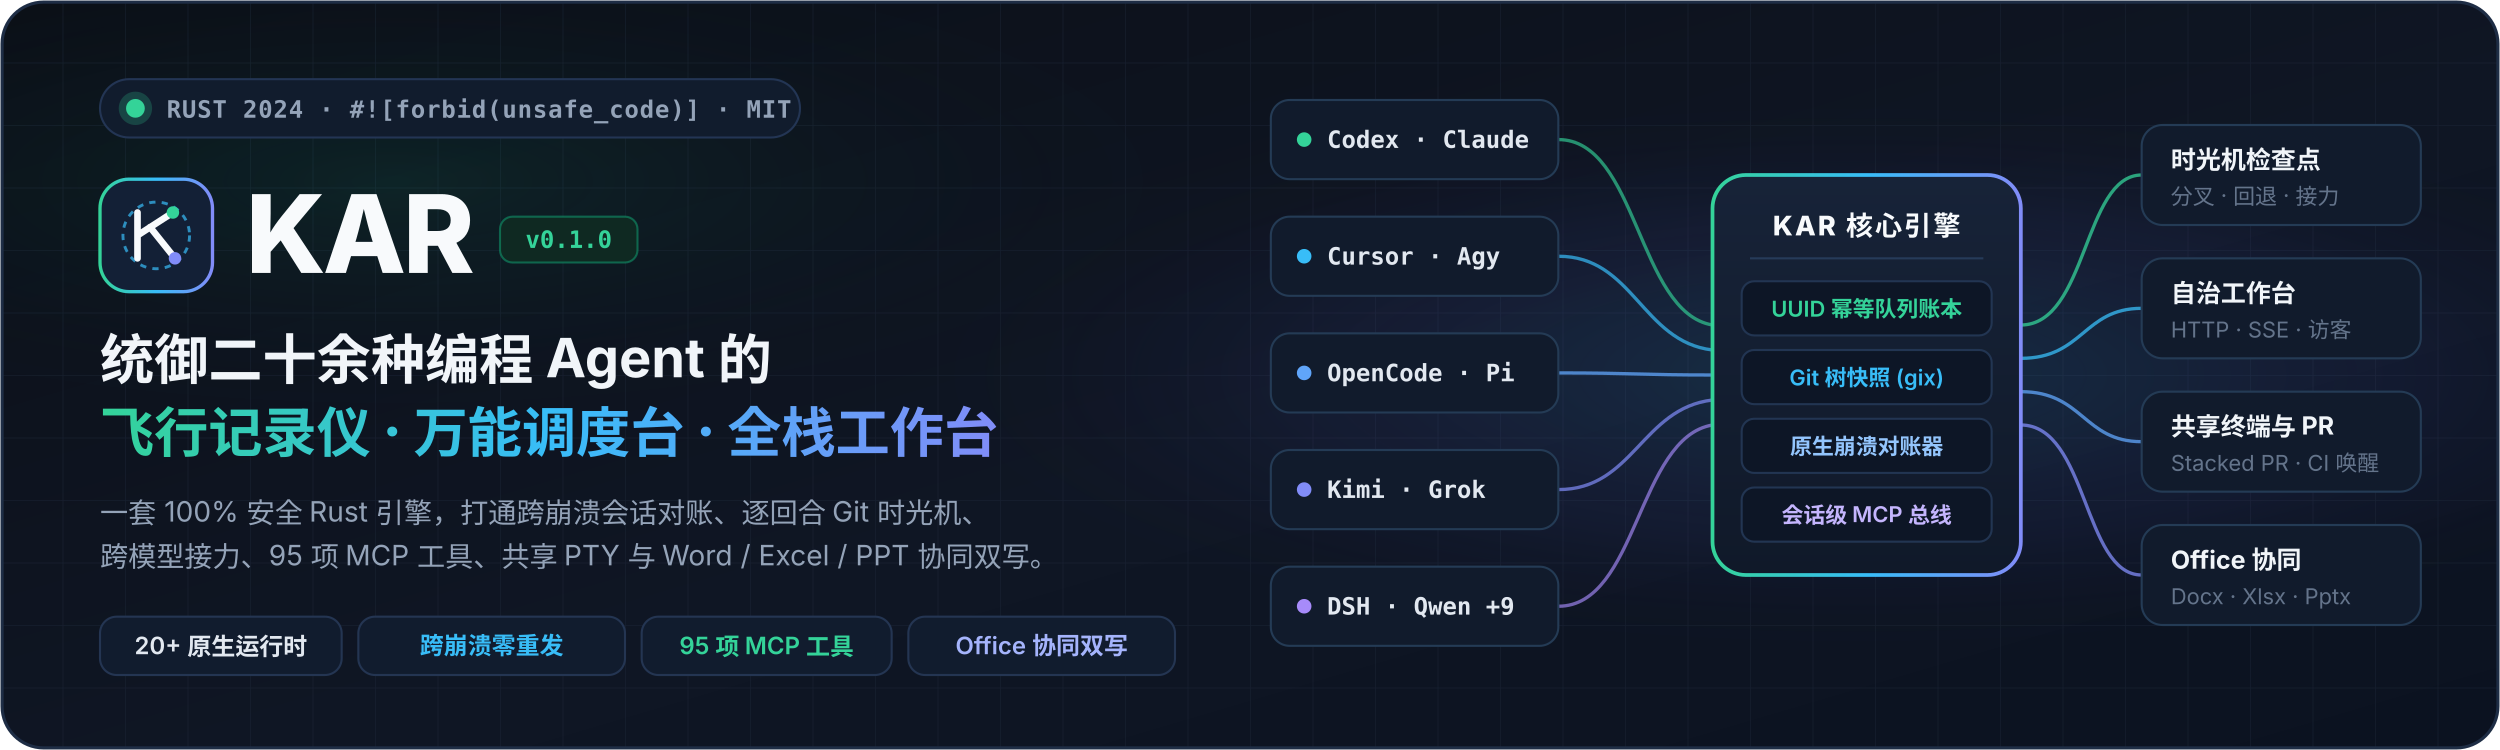
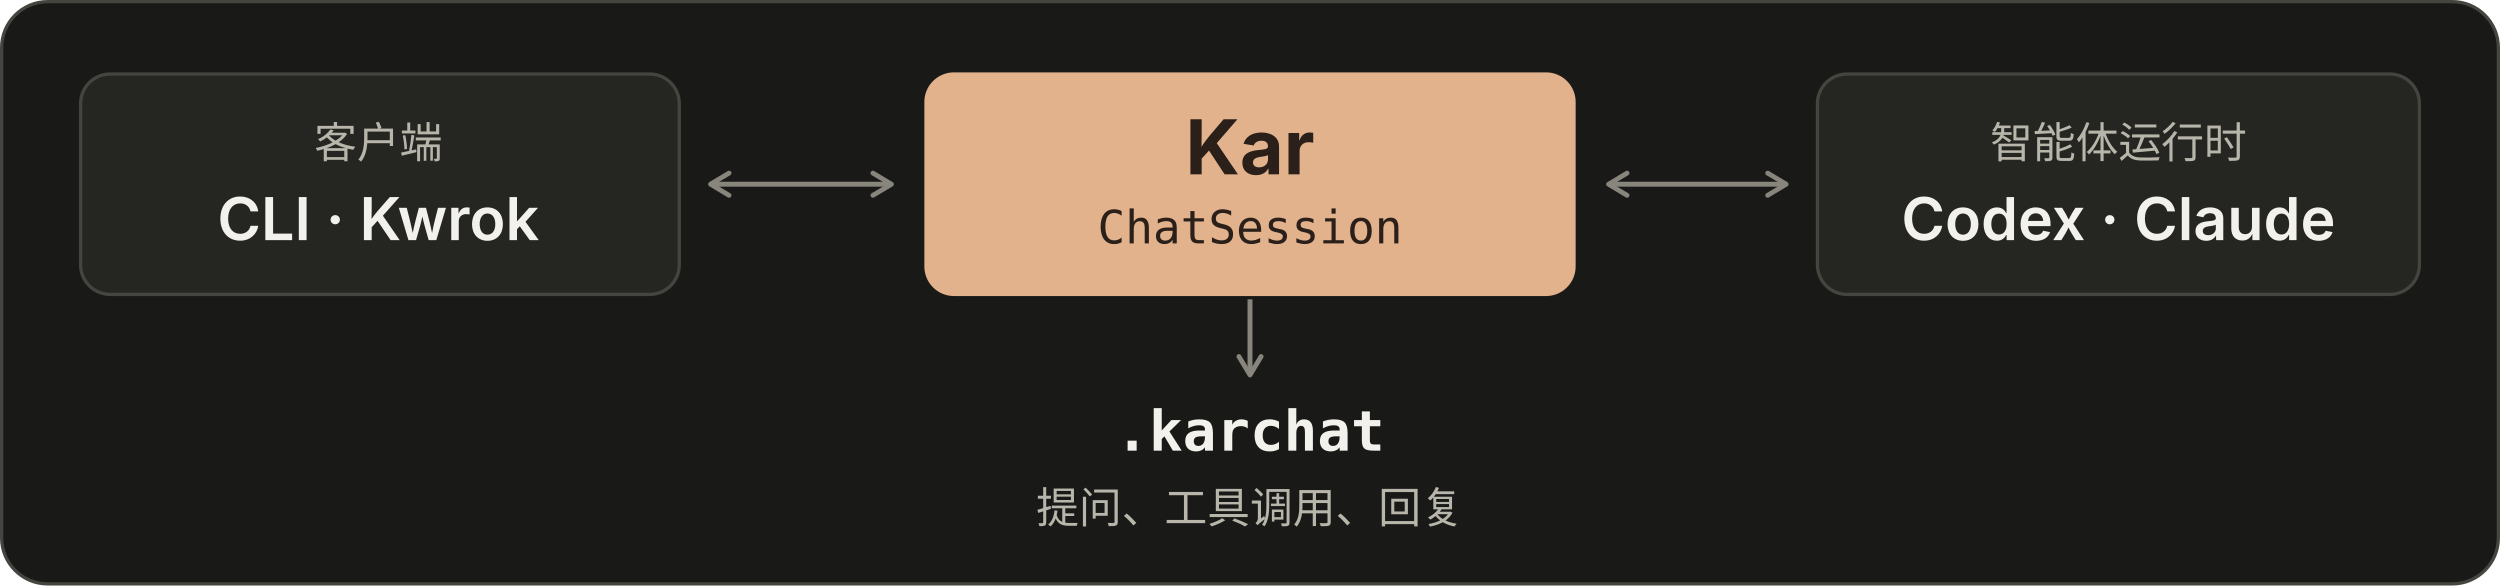
- <svg xmlns="http://www.w3.org/2000/svg" viewBox="0 0 1200 360" width="1200" height="360" role="img" aria-label="Kar — 统御二十余种编程 Agent 的飞行记录仪与全栈工作台">
+ <svg xmlns="http://www.w3.org/2000/svg" width="760" height="178" viewBox="0 0 760 178" role="img" aria-labelledby="title desc">
  <defs>
-     <linearGradient id="bg" x1="0" y1="0" x2="1" y2="1">
-       <stop offset="0%" stop-color="#0B0F17" />
-       <stop offset="55%" stop-color="#0F1624" />
-       <stop offset="100%" stop-color="#0B1220" />
-     </linearGradient>
-     <radialGradient id="glowA" cx="0.74" cy="0.5" r="0.38">
-       <stop offset="0%" stop-color="#38BDF8" stop-opacity="0.16" />
-       <stop offset="60%" stop-color="#6366F1" stop-opacity="0.06" />
-       <stop offset="100%" stop-color="#0B0F17" stop-opacity="0" />
-     </radialGradient>
-     <radialGradient id="glowB" cx="0.16" cy="0.24" r="0.34">
-       <stop offset="0%" stop-color="#10B981" stop-opacity="0.11" />
-       <stop offset="100%" stop-color="#0B0F17" stop-opacity="0" />
-     </radialGradient>
-     <linearGradient id="coreGrad" x1="0" y1="0" x2="0" y2="1">
-       <stop offset="0%" stop-color="#172338" />
-       <stop offset="100%" stop-color="#101929" />
-     </linearGradient>
-     <linearGradient id="accentGrad" x1="0" y1="0" x2="1" y2="0">
-       <stop offset="0%" stop-color="#34D399" />
-       <stop offset="50%" stop-color="#38BDF8" />
-       <stop offset="100%" stop-color="#818CF8" />
-     </linearGradient>
-     <pattern id="grid" width="30" height="30" patternUnits="userSpaceOnUse">
-       <path d="M 30 0 L 0 0 0 30" fill="none" stroke="#1E293B" stroke-width="0.7" stroke-opacity="0.55" />
-     </pattern>
+     <marker id="tip" viewBox="0 0 8 8" refX="6" refY="4" markerWidth="6" markerHeight="6" orient="auto-start-reverse">
+       <path d="M1 1l5 3-5 3" fill="none" stroke="#88867C" stroke-width="1.3" stroke-linejoin="round" stroke-linecap="round" />
+     </marker>
  </defs>
-   <rect x="1" y="1" width="1198" height="358" rx="20" fill="url(#bg)" />
-   <rect x="1" y="1" width="1198" height="358" rx="20" fill="url(#grid)" />
-   <rect x="1" y="1" width="1198" height="358" rx="20" fill="url(#glowA)" />
-   <rect x="1" y="1" width="1198" height="358" rx="20" fill="url(#glowB)" />
-   <rect x="1" y="1" width="1198" height="358" rx="20" fill="none" stroke="#1E2D45" stroke-width="1.5" />
-   <rect x="48" y="38" width="336" height="28" rx="14" fill="#111C2D" stroke="#233554" stroke-width="1" />
-   <circle cx="65" cy="52" r="4.5" fill="#34D399" />
-   <circle cx="65" cy="52" r="8" fill="#34D399" fill-opacity="0.22" />
-   <text x="80" y="56.5" fill="#94A3B8" font-family="ui-monospace, SFMono-Regular, Menlo, Monaco, Consolas, monospace" font-size="11.5" font-weight="600" letter-spacing="0.4">RUST 2024 · #![forbid(unsafe_code)] · MIT</text>
-   <g transform="translate(48, 86)">
-     <rect x="0" y="0" width="54" height="54" rx="14" fill="#132036" stroke="url(#accentGrad)" stroke-width="1.6" />
-     <circle cx="27" cy="27" r="16" fill="none" stroke="#38BDF8" stroke-width="1.4" stroke-dasharray="3 3" stroke-opacity="0.7" />
-     <path d="M18 16 V38 M18 27 L35 16 M24 23 L36 38" fill="none" stroke="#F8FAFC" stroke-width="3.2" stroke-linecap="round" stroke-linejoin="round" />
-     <circle cx="35" cy="16" r="3" fill="#34D399" />
-     <circle cx="36" cy="38" r="3" fill="#818CF8" />
-     <text x="70" y="45" fill="#F8FAFC" font-family="-apple-system, BlinkMacSystemFont, 'SF Pro Display', 'PingFang SC', 'Microsoft YaHei', sans-serif" font-size="52" font-weight="800" letter-spacing="-1.5">KAR</text>
-     <rect x="192" y="18" width="66" height="22" rx="6" fill="#0F2922" stroke="#10B981" stroke-opacity="0.45" />
-     <text x="225" y="33" text-anchor="middle" fill="#34D399" font-family="ui-monospace, SFMono-Regular, Menlo, monospace" font-size="11.5" font-weight="700">v0.1.0</text>
+   <rect x="0.5" y="0.5" width="759" height="177" rx="14" fill="#191918" stroke="#45443F" />
+   <g fill="#252522" stroke="#45443F">
+     <rect x="24.5" y="22.5" width="182" height="67" rx="9" />
+     <rect x="552.5" y="22.5" width="183" height="67" rx="9" />
  </g>
-   <text x="48" y="182" fill="#F1F5F9" font-family="-apple-system, BlinkMacSystemFont, 'PingFang SC', 'Hiragino Sans GB', 'Microsoft YaHei', sans-serif" font-size="26" font-weight="700">统御二十余种编程 Agent 的</text>
-   <text x="48" y="217" fill="url(#accentGrad)" font-family="-apple-system, BlinkMacSystemFont, 'PingFang SC', 'Hiragino Sans GB', 'Microsoft YaHei', sans-serif" font-size="26" font-weight="800">飞行记录仪 · 万能调度台 · 全栈工作台</text>
-   <text x="48" y="251" fill="#94A3B8" font-family="-apple-system, BlinkMacSystemFont, 'PingFang SC', 'Microsoft YaHei', sans-serif" font-size="13.5">一套 100% 安全 Rust 引擎，打通跨崩溃会话对账、逐回合 Git 时光机、</text>
-   <text x="48" y="272" fill="#94A3B8" font-family="-apple-system, BlinkMacSystemFont, 'PingFang SC', 'Microsoft YaHei', sans-serif" font-size="13.5">跨模型接力、95 项 MCP 工具、共享 PTY 与 Word / Excel / PPT 协同双写。</text>
-   <g font-family="-apple-system, BlinkMacSystemFont, 'PingFang SC', ui-monospace, sans-serif" font-size="11.5" font-weight="600">
-     <rect x="48" y="296" width="116" height="28" rx="8" fill="#111C2E" stroke="#243552" />
-     <text x="106" y="314" text-anchor="middle" fill="#E2E8F0">20+ 原生运行时</text>
-     <rect x="172" y="296" width="128" height="28" rx="8" fill="#111C2E" stroke="#243552" />
-     <text x="236" y="314" text-anchor="middle" fill="#38BDF8">跨崩溃零重发</text>
-     <rect x="308" y="296" width="120" height="28" rx="8" fill="#111C2E" stroke="#243552" />
-     <text x="368" y="314" text-anchor="middle" fill="#34D399">95 项 MCP 工具</text>
-     <rect x="436" y="296" width="128" height="28" rx="8" fill="#111C2E" stroke="#243552" />
-     <text x="500" y="314" text-anchor="middle" fill="#A5B4FC">Office 协同双写</text>
+   <rect x="281" y="22" width="198" height="68" rx="9" fill="#E2B28D" />
+   <g fill="none" stroke="#88867C" stroke-width="1.5">
+     <path d="M216 56h55" marker-start="url(#tip)" marker-end="url(#tip)" />
+     <path d="M489 56h54" marker-start="url(#tip)" marker-end="url(#tip)" />
+     <path d="M380 91v23" marker-end="url(#tip)" />
  </g>
-   <g fill="none" stroke-width="1.6">
-     <path d="M 748 67 C 786 67, 786 150, 822 156" stroke="#34D399" stroke-opacity="0.65" />
-     <path d="M 748 123 C 784 123, 788 164, 822 168" stroke="#38BDF8" stroke-opacity="0.7" />
-     <path d="M 748 179 C 784 179, 788 180, 822 180" stroke="#60A5FA" stroke-opacity="0.75" />
-     <path d="M 748 235 C 784 235, 788 196, 822 192" stroke="#818CF8" stroke-opacity="0.7" />
-     <path d="M 748 291 C 786 291, 786 210, 822 204" stroke="#A78BFA" stroke-opacity="0.65" />
-     <path d="M 970 156 C 1002 156, 1000 84, 1028 84" stroke="#34D399" stroke-opacity="0.75" />
-     <path d="M 970 172 C 1000 172, 1000 148, 1028 148" stroke="#38BDF8" stroke-opacity="0.75" />
-     <path d="M 970 188 C 1000 188, 1000 212, 1028 212" stroke="#60A5FA" stroke-opacity="0.75" />
-     <path d="M 970 204 C 1002 204, 1000 276, 1028 276" stroke="#818CF8" stroke-opacity="0.75" />
-   </g>
-   <g font-family="ui-monospace, SFMono-Regular, Menlo, monospace" font-size="11.5" font-weight="600">
-     <rect x="610" y="48" width="138" height="38" rx="9" fill="#111B2C" stroke="#243B55" />
-     <circle cx="626" cy="67" r="3.5" fill="#34D399" />
-     <text x="637" y="71" fill="#E2E8F0">Codex · Claude</text>
-     <rect x="610" y="104" width="138" height="38" rx="9" fill="#111B2C" stroke="#243B55" />
-     <circle cx="626" cy="123" r="3.5" fill="#38BDF8" />
-     <text x="637" y="127" fill="#E2E8F0">Cursor · Agy</text>
-     <rect x="610" y="160" width="138" height="38" rx="9" fill="#111B2C" stroke="#243B55" />
-     <circle cx="626" cy="179" r="3.5" fill="#60A5FA" />
-     <text x="637" y="183" fill="#E2E8F0">OpenCode · Pi</text>
-     <rect x="610" y="216" width="138" height="38" rx="9" fill="#111B2C" stroke="#243B55" />
-     <circle cx="626" cy="235" r="3.5" fill="#818CF8" />
-     <text x="637" y="239" fill="#E2E8F0">Kimi · Grok</text>
-     <rect x="610" y="272" width="138" height="38" rx="9" fill="#111B2C" stroke="#243B55" />
-     <circle cx="626" cy="291" r="3.5" fill="#A78BFA" />
-     <text x="637" y="295" fill="#E2E8F0">DSH · Qwen +9</text>
-   </g>
-   <rect x="822" y="84" width="148" height="192" rx="16" fill="url(#coreGrad)" stroke="url(#accentGrad)" stroke-width="1.8" />
-   <text x="896" y="113" text-anchor="middle" fill="#F8FAFC" font-family="-apple-system, BlinkMacSystemFont, 'PingFang SC', sans-serif" font-size="13" font-weight="800" letter-spacing="1">KAR 核心引擎</text>
-   <line x1="840" y1="124" x2="952" y2="124" stroke="#263B59" stroke-width="1" />
-   <g font-family="-apple-system, BlinkMacSystemFont, 'PingFang SC', ui-monospace, sans-serif" font-size="10.5" font-weight="600" text-anchor="middle">
-     <rect x="836" y="135" width="120" height="26" rx="6" fill="#0D1626" stroke="#223552" />
-     <text x="896" y="152" fill="#34D399">UUID 幂等队列账本</text>
-     <rect x="836" y="168" width="120" height="26" rx="6" fill="#0D1626" stroke="#223552" />
-     <text x="896" y="185" fill="#38BDF8">Git 树快照 (gix)</text>
-     <rect x="836" y="201" width="120" height="26" rx="6" fill="#0D1626" stroke="#223552" />
-     <text x="896" y="218" fill="#93C5FD">原生崩溃对账器</text>
-     <rect x="836" y="234" width="120" height="26" rx="6" fill="#0D1626" stroke="#223552" />
-     <text x="896" y="251" fill="#C4B5FD">会话级 MCP 总线</text>
-   </g>
-   <g font-family="-apple-system, BlinkMacSystemFont, 'PingFang SC', 'Microsoft YaHei', sans-serif">
-     <rect x="1028" y="60" width="134" height="48" rx="10" fill="#111B2C" stroke="#243B55" />
-     <text x="1042" y="81" fill="#F1F5F9" font-size="12" font-weight="700">时光机检查点</text>
-     <text x="1042" y="98" fill="#64748B" font-size="10.5">分叉 · 回退 · 接力</text>
-     <rect x="1028" y="124" width="134" height="48" rx="10" fill="#111B2C" stroke="#243B55" />
-     <text x="1042" y="145" fill="#F1F5F9" font-size="12" font-weight="700">自治工作台</text>
-     <text x="1042" y="162" fill="#64748B" font-size="10.5">HTTP · SSE · 访客</text>
-     <rect x="1028" y="188" width="134" height="48" rx="10" fill="#111B2C" stroke="#243B55" />
-     <text x="1042" y="209" fill="#F1F5F9" font-size="12" font-weight="700">共享终端与 PR</text>
-     <text x="1042" y="226" fill="#64748B" font-size="10.5">Stacked PR · CI 唤醒</text>
-     <rect x="1028" y="252" width="134" height="48" rx="10" fill="#111B2C" stroke="#243B55" />
-     <text x="1042" y="273" fill="#F1F5F9" font-size="12" font-weight="700">Office 协同</text>
-     <text x="1042" y="290" fill="#64748B" font-size="10.5">Docx · Xlsx · Pptx</text>
+   <g font-family="-apple-system, BlinkMacSystemFont, 'Segoe UI', 'PingFang SC', sans-serif" text-anchor="middle">
+     <g fill="#B8B6AA" font-size="13">
+       <text x="115" y="48">客户端</text>
+       <text x="644" y="48">智能体运行时</text>
+     </g>
+     <g fill="#F2F1EB" font-size="18" font-weight="600">
+       <text x="115" y="73">CLI · Kwrok</text>
+       <text x="644" y="73">Codex · Claude</text>
+     </g>
+     <text x="380" y="53" fill="#2B2019" font-size="23" font-weight="650">Kar</text>
+     <text x="380" y="74" fill="#2B2019" font-family="ui-monospace, Menlo, Consolas, monospace" font-size="14">ChatSession</text>
+     <text x="380" y="137" fill="#F2F1EB" font-family="ui-monospace, Menlo, Consolas, monospace" font-size="17" font-weight="600">.karchat</text>
+     <text x="380" y="159" fill="#B8B6AA" font-size="13">提问、工具调用、回复</text>
  </g>
</svg>
